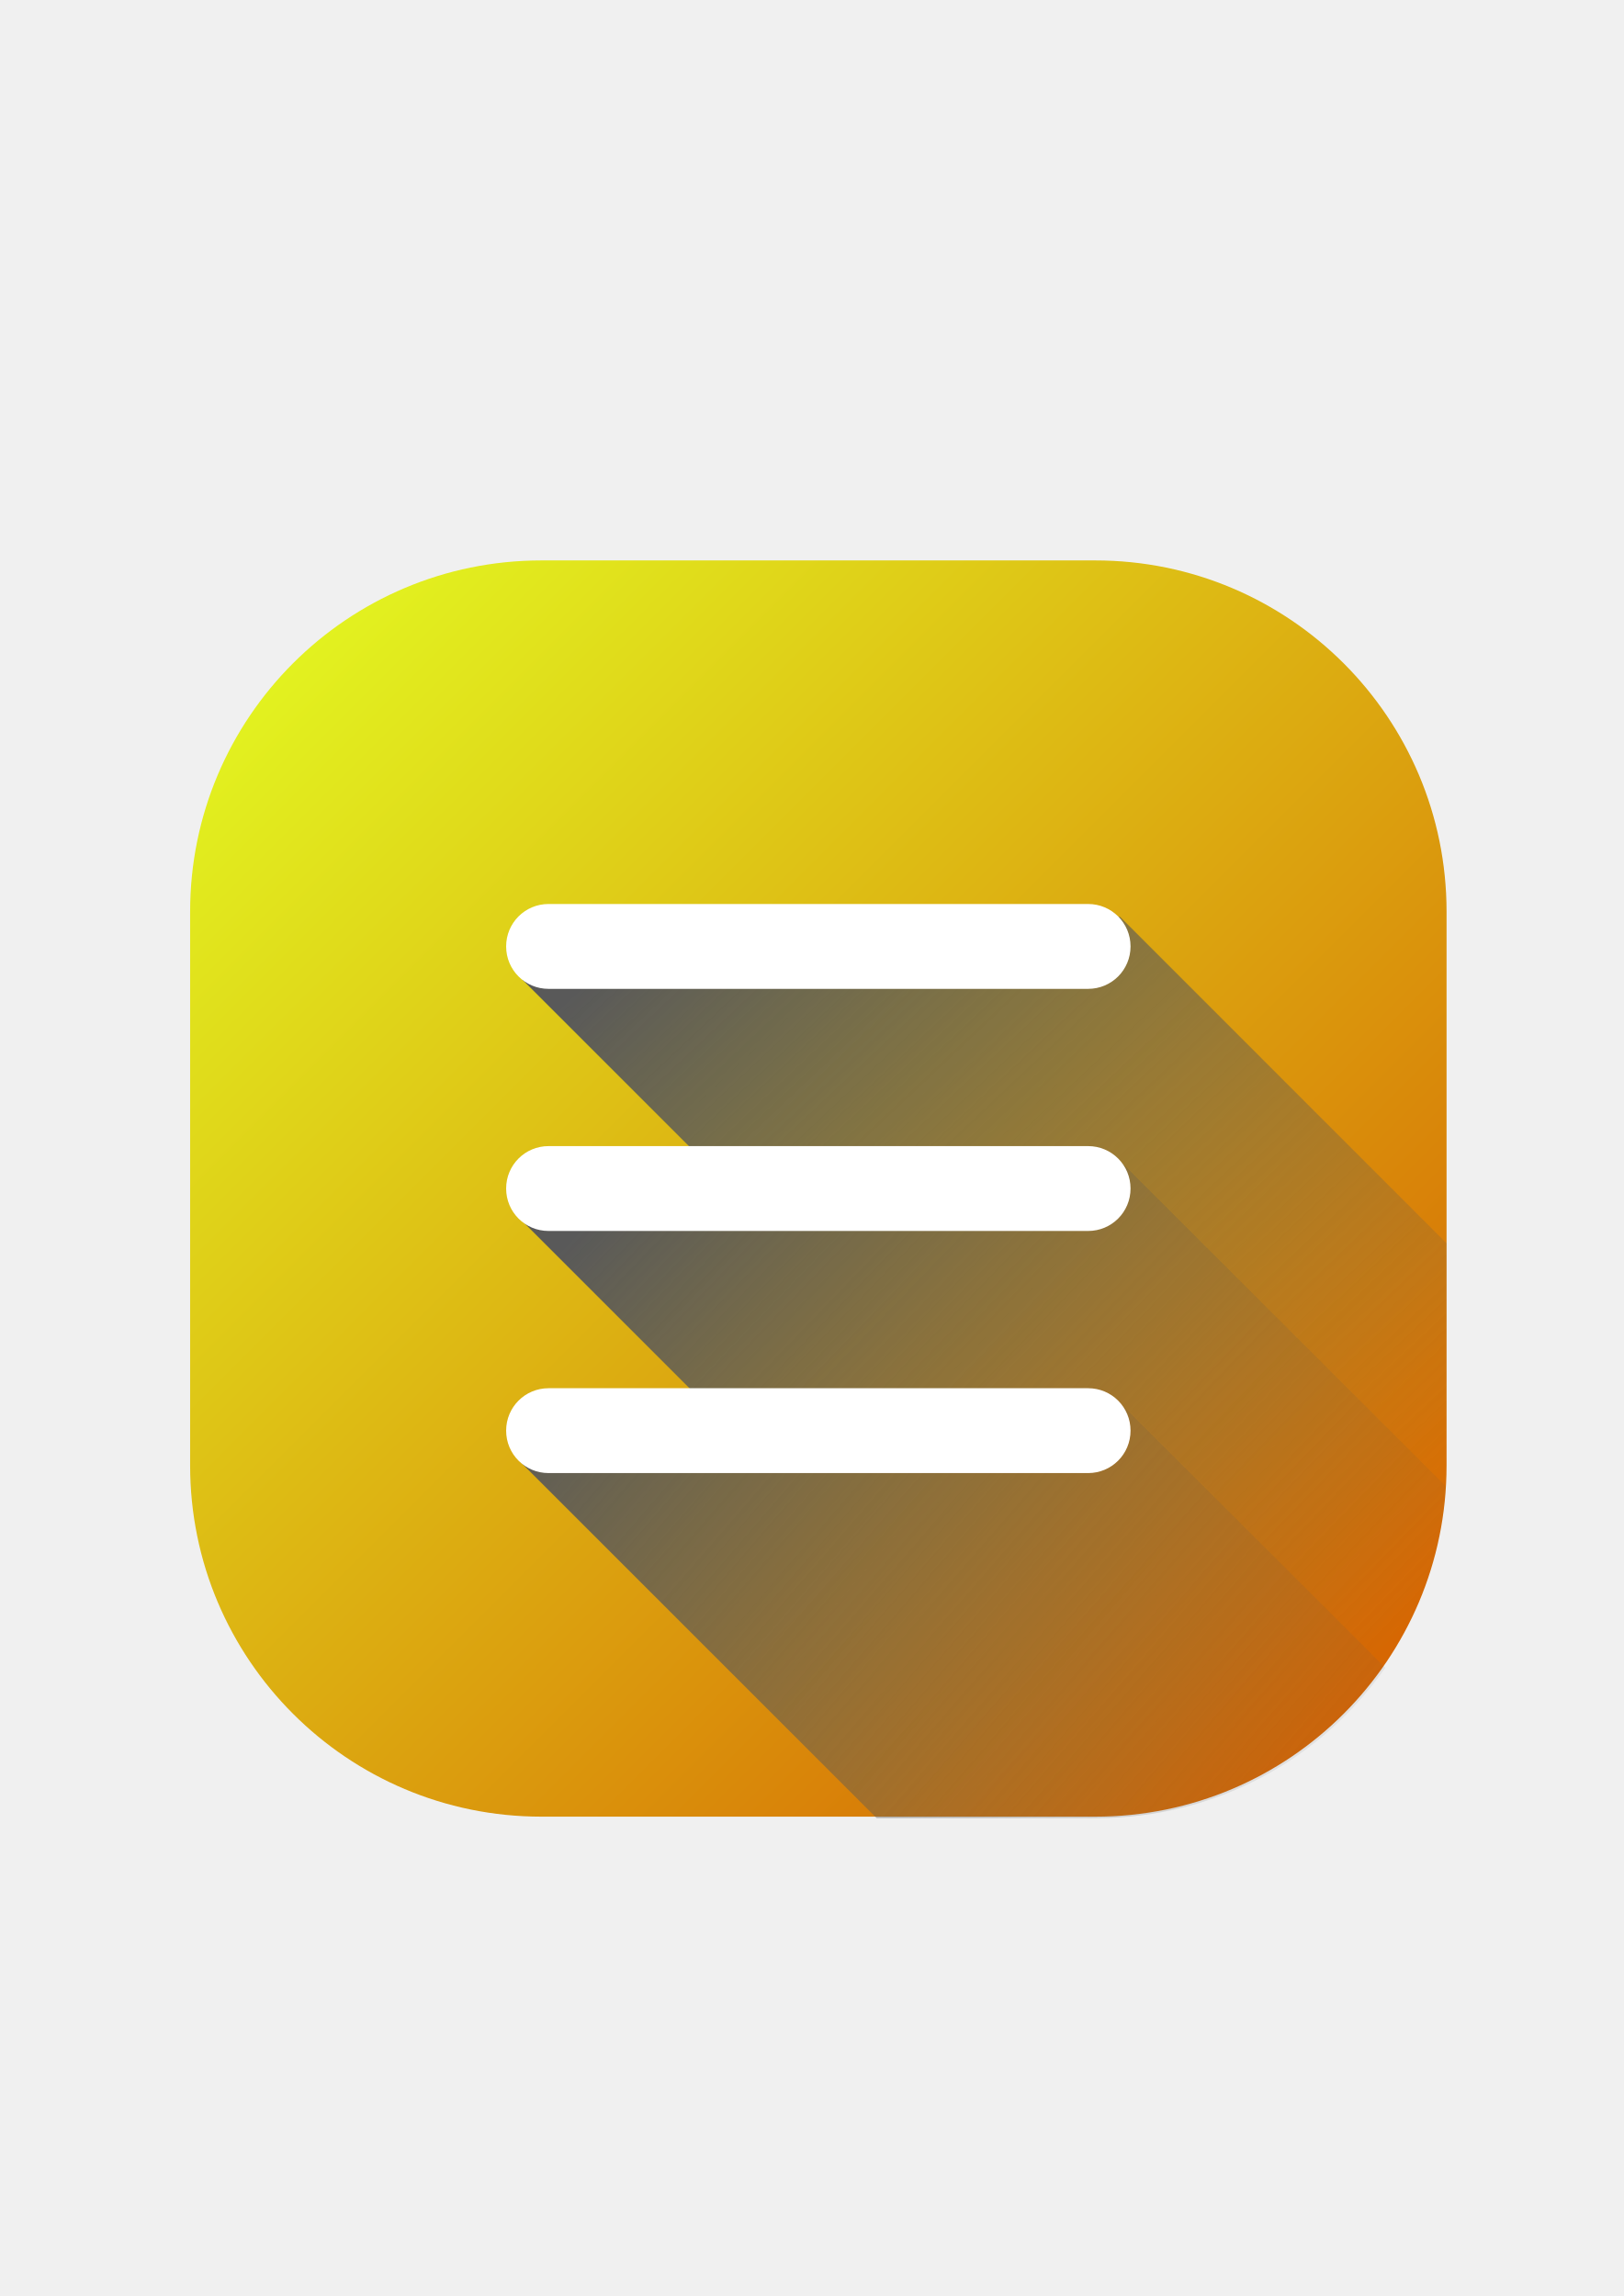
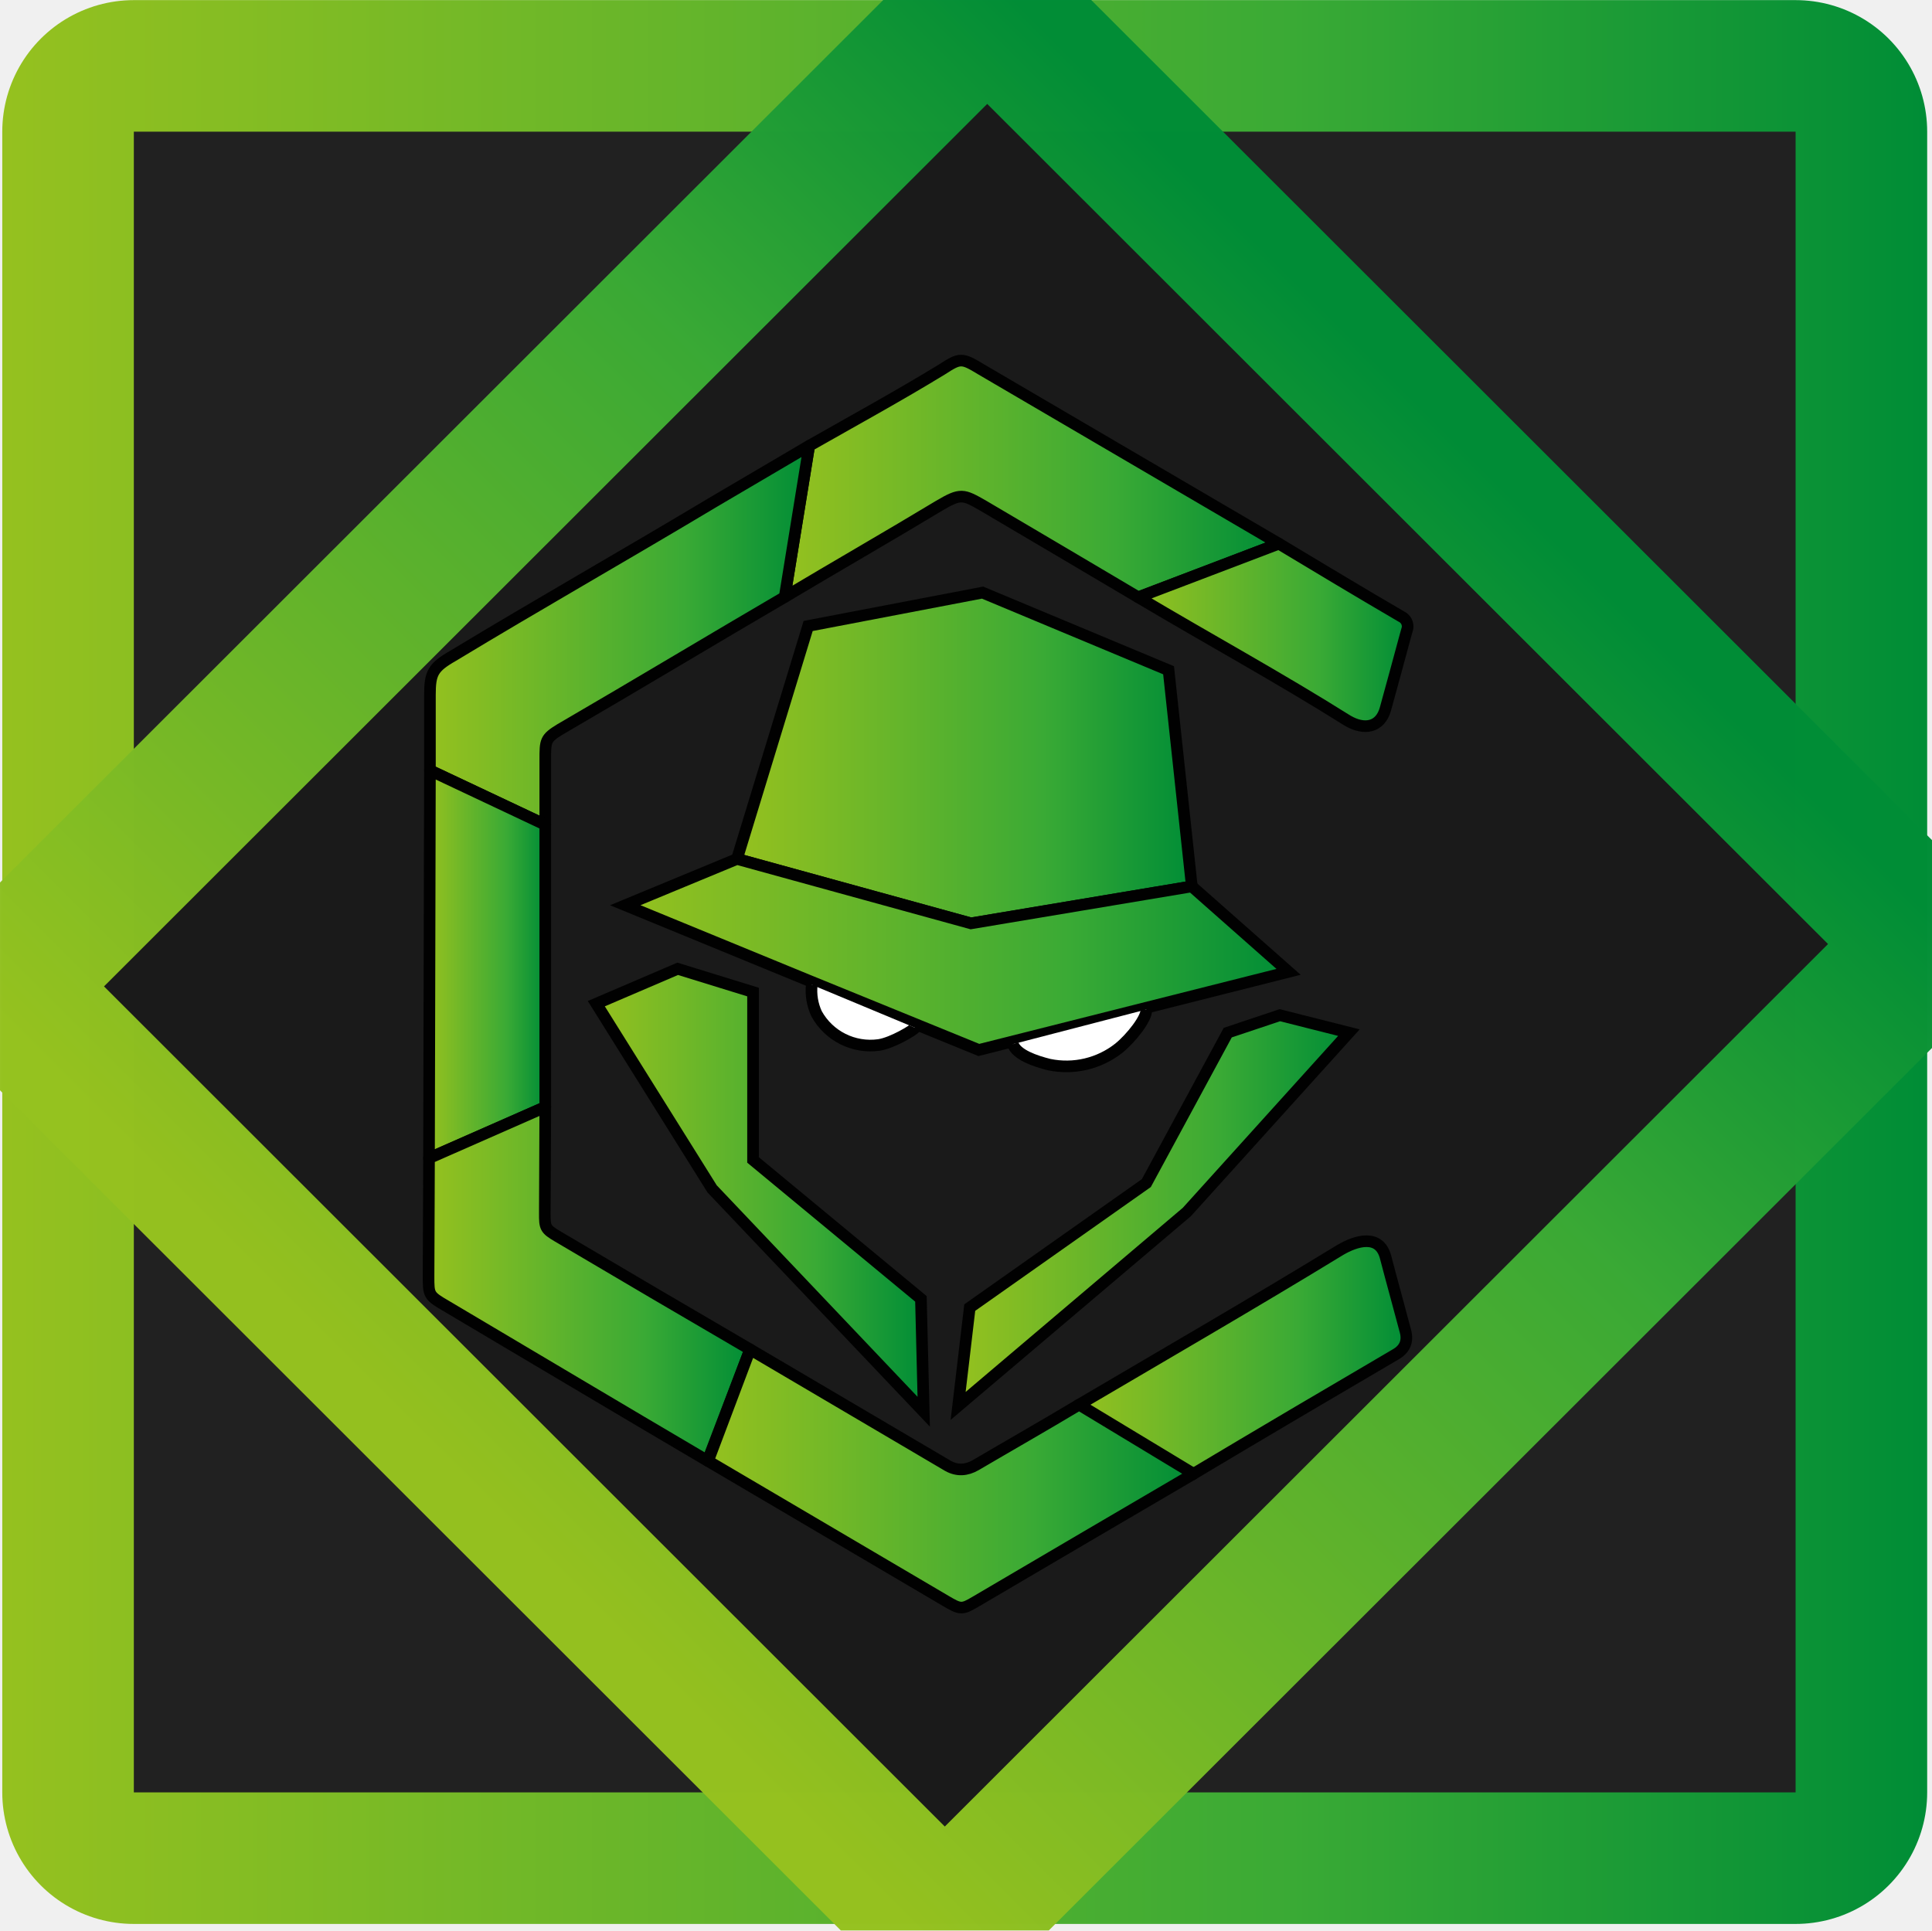
- <svg xmlns="http://www.w3.org/2000/svg" xmlns:xlink="http://www.w3.org/1999/xlink" width="210mm" height="297mm" viewBox="0 0 210 297" version="1.1" id="svg8">
+ <svg xmlns="http://www.w3.org/2000/svg" xmlns:xlink="http://www.w3.org/1999/xlink" width="128.617" height="128.527" viewBox="0 0 34.03 34.006" version="1.1" id="svg8">
  <defs id="defs2">
-     <linearGradient id="linearGradient4438">
-       <stop style="stop-color:#595959;stop-opacity:0" offset="0" id="stop4434" />
-       <stop style="stop-color:#595959;stop-opacity:1" offset="1" id="stop4436" />
+     <style id="style2">.cls-1,.cls-10,.cls-100,.cls-101,.cls-102,.cls-103,.cls-104,.cls-105,.cls-106,.cls-107,.cls-108,.cls-109,.cls-11,.cls-110,.cls-111,.cls-112,.cls-113,.cls-114,.cls-115,.cls-116,.cls-117,.cls-118,.cls-119,.cls-12,.cls-120,.cls-121,.cls-122,.cls-123,.cls-124,.cls-125,.cls-126,.cls-127,.cls-128,.cls-129,.cls-13,.cls-130,.cls-131,.cls-132,.cls-133,.cls-134,.cls-135,.cls-136,.cls-137,.cls-138,.cls-139,.cls-14,.cls-140,.cls-141,.cls-142,.cls-143,.cls-144,.cls-145,.cls-146,.cls-147,.cls-148,.cls-149,.cls-15,.cls-150,.cls-151,.cls-152,.cls-153,.cls-154,.cls-155,.cls-156,.cls-157,.cls-158,.cls-159,.cls-16,.cls-160,.cls-161,.cls-162,.cls-163,.cls-164,.cls-165,.cls-166,.cls-167,.cls-168,.cls-169,.cls-17,.cls-170,.cls-171,.cls-172,.cls-173,.cls-174,.cls-175,.cls-176,.cls-177,.cls-178,.cls-179,.cls-18,.cls-180,.cls-181,.cls-182,.cls-183,.cls-184,.cls-185,.cls-186,.cls-187,.cls-188,.cls-189,.cls-19,.cls-190,.cls-191,.cls-192,.cls-193,.cls-194,.cls-195,.cls-196,.cls-197,.cls-198,.cls-199,.cls-2,.cls-20,.cls-200,.cls-201,.cls-202,.cls-203,.cls-204,.cls-205,.cls-206,.cls-207,.cls-208,.cls-209,.cls-21,.cls-210,.cls-211,.cls-212,.cls-213,.cls-214,.cls-215,.cls-216,.cls-217,.cls-218,.cls-219,.cls-22,.cls-220,.cls-221,.cls-222,.cls-223,.cls-224,.cls-225,.cls-226,.cls-227,.cls-228,.cls-229,.cls-23,.cls-230,.cls-231,.cls-232,.cls-233,.cls-24,.cls-25,.cls-26,.cls-27,.cls-28,.cls-29,.cls-3,.cls-30,.cls-31,.cls-32,.cls-33,.cls-34,.cls-35,.cls-36,.cls-37,.cls-38,.cls-39,.cls-4,.cls-40,.cls-41,.cls-42,.cls-43,.cls-44,.cls-45,.cls-46,.cls-47,.cls-48,.cls-49,.cls-5,.cls-50,.cls-51,.cls-52,.cls-53,.cls-54,.cls-55,.cls-56,.cls-57,.cls-58,.cls-59,.cls-6,.cls-60,.cls-61,.cls-62,.cls-63,.cls-64,.cls-65,.cls-66,.cls-67,.cls-68,.cls-69,.cls-7,.cls-70,.cls-71,.cls-72,.cls-73,.cls-74,.cls-75,.cls-76,.cls-77,.cls-78,.cls-79,.cls-8,.cls-80,.cls-81,.cls-82,.cls-83,.cls-84,.cls-85,.cls-86,.cls-87,.cls-88,.cls-89,.cls-9,.cls-90,.cls-91,.cls-92,.cls-93,.cls-94,.cls-95,.cls-96,.cls-97,.cls-98,.cls-99{stroke:#010101;}.cls-1,.cls-100,.cls-108,.cls-109,.cls-11,.cls-110,.cls-111,.cls-112,.cls-113,.cls-114,.cls-115,.cls-116,.cls-117,.cls-118,.cls-12,.cls-126,.cls-127,.cls-128,.cls-129,.cls-13,.cls-130,.cls-131,.cls-132,.cls-14,.cls-140,.cls-141,.cls-142,.cls-143,.cls-144,.cls-145,.cls-146,.cls-147,.cls-148,.cls-149,.cls-15,.cls-150,.cls-151,.cls-152,.cls-153,.cls-154,.cls-16,.cls-162,.cls-163,.cls-164,.cls-165,.cls-166,.cls-167,.cls-168,.cls-169,.cls-17,.cls-170,.cls-171,.cls-172,.cls-18,.cls-180,.cls-181,.cls-182,.cls-183,.cls-184,.cls-185,.cls-186,.cls-187,.cls-188,.cls-189,.cls-19,.cls-190,.cls-198,.cls-199,.cls-2,.cls-20,.cls-200,.cls-201,.cls-202,.cls-203,.cls-204,.cls-21,.cls-212,.cls-213,.cls-214,.cls-215,.cls-216,.cls-217,.cls-218,.cls-219,.cls-22,.cls-220,.cls-221,.cls-222,.cls-230,.cls-231,.cls-232,.cls-233,.cls-3,.cls-30,.cls-31,.cls-32,.cls-33,.cls-34,.cls-35,.cls-36,.cls-44,.cls-45,.cls-46,.cls-47,.cls-48,.cls-49,.cls-50,.cls-51,.cls-52,.cls-53,.cls-54,.cls-62,.cls-63,.cls-64,.cls-65,.cls-66,.cls-67,.cls-68,.cls-76,.cls-77,.cls-78,.cls-79,.cls-80,.cls-81,.cls-82,.cls-83,.cls-84,.cls-85,.cls-86,.cls-94,.cls-95,.cls-96,.cls-97,.cls-98,.cls-99{stroke-miterlimit:7.95;}.cls-1{fill:url(#linear-gradient);}.cls-2{fill:url(#linear-gradient-2);}.cls-100,.cls-132,.cls-172,.cls-204,.cls-3,.cls-36,.cls-68{stroke-width:0.57px;}.cls-3{fill:url(#linear-gradient-3);}.cls-10,.cls-101,.cls-102,.cls-103,.cls-104,.cls-105,.cls-106,.cls-107,.cls-119,.cls-120,.cls-121,.cls-122,.cls-123,.cls-124,.cls-125,.cls-133,.cls-134,.cls-135,.cls-136,.cls-137,.cls-138,.cls-139,.cls-155,.cls-156,.cls-157,.cls-158,.cls-159,.cls-160,.cls-161,.cls-173,.cls-174,.cls-175,.cls-176,.cls-177,.cls-178,.cls-179,.cls-191,.cls-192,.cls-193,.cls-194,.cls-195,.cls-196,.cls-197,.cls-205,.cls-206,.cls-207,.cls-208,.cls-209,.cls-210,.cls-211,.cls-223,.cls-224,.cls-225,.cls-226,.cls-227,.cls-228,.cls-229,.cls-23,.cls-24,.cls-25,.cls-26,.cls-27,.cls-28,.cls-29,.cls-37,.cls-38,.cls-39,.cls-4,.cls-40,.cls-41,.cls-42,.cls-43,.cls-5,.cls-55,.cls-56,.cls-57,.cls-58,.cls-59,.cls-6,.cls-60,.cls-61,.cls-69,.cls-7,.cls-70,.cls-71,.cls-72,.cls-73,.cls-74,.cls-75,.cls-8,.cls-87,.cls-88,.cls-89,.cls-9,.cls-90,.cls-91,.cls-92,.cls-93{stroke-linecap:round;stroke-linejoin:round;stroke-width:0.9px;}.cls-4{fill:url(#linear-gradient-4);}.cls-5{fill:url(#linear-gradient-5);}.cls-6{fill:url(#linear-gradient-6);}.cls-7{fill:url(#linear-gradient-7);}.cls-8{fill:url(#linear-gradient-8);}.cls-9{fill:url(#linear-gradient-9);}.cls-10{fill:url(#linear-gradient-10);}.cls-108,.cls-109,.cls-11,.cls-110,.cls-111,.cls-12,.cls-126,.cls-127,.cls-128,.cls-129,.cls-13,.cls-14,.cls-140,.cls-141,.cls-142,.cls-143,.cls-144,.cls-145,.cls-146,.cls-147,.cls-15,.cls-162,.cls-163,.cls-164,.cls-165,.cls-166,.cls-167,.cls-168,.cls-169,.cls-180,.cls-181,.cls-182,.cls-183,.cls-198,.cls-199,.cls-200,.cls-201,.cls-212,.cls-213,.cls-214,.cls-215,.cls-230,.cls-231,.cls-232,.cls-233,.cls-30,.cls-31,.cls-32,.cls-33,.cls-44,.cls-45,.cls-46,.cls-47,.cls-62,.cls-63,.cls-64,.cls-65,.cls-76,.cls-77,.cls-78,.cls-79,.cls-94,.cls-95,.cls-96,.cls-97{stroke-width:0.64px;}.cls-11{fill:url(#linear-gradient-11);}.cls-12{fill:url(#linear-gradient-12);}.cls-13{fill:url(#linear-gradient-13);}.cls-14{fill:url(#linear-gradient-14);}.cls-15{fill:#fff;}.cls-16{fill:url(#linear-gradient-15);}.cls-17{fill:url(#linear-gradient-16);}.cls-114,.cls-115,.cls-150,.cls-151,.cls-18,.cls-186,.cls-187,.cls-19,.cls-218,.cls-219,.cls-50,.cls-51,.cls-82,.cls-83{stroke-width:0.69px;}.cls-18{fill:url(#linear-gradient-17);}.cls-19{fill:url(#linear-gradient-18);}.cls-20{fill:url(#linear-gradient-19);}.cls-21{fill:url(#linear-gradient-20);}.cls-22{fill:url(#linear-gradient-21);}.cls-23{fill:url(#linear-gradient-22);}.cls-24{fill:url(#linear-gradient-23);}.cls-25{fill:url(#linear-gradient-24);}.cls-26{fill:url(#linear-gradient-25);}.cls-27{fill:url(#linear-gradient-26);}.cls-28{fill:url(#linear-gradient-27);}.cls-29{fill:url(#linear-gradient-28);}.cls-30{fill:url(#linear-gradient-29);}.cls-31{fill:url(#linear-gradient-30);}.cls-32{fill:url(#linear-gradient-31);}.cls-33{fill:url(#linear-gradient-32);}.cls-34{fill:url(#linear-gradient-33);}.cls-35{fill:url(#linear-gradient-34);}.cls-36{fill:url(#linear-gradient-35);}.cls-37{fill:url(#linear-gradient-36);}.cls-38{fill:url(#linear-gradient-37);}.cls-39{fill:url(#linear-gradient-38);}.cls-40{fill:url(#linear-gradient-39);}.cls-41{fill:url(#linear-gradient-40);}.cls-42{fill:url(#linear-gradient-41);}.cls-43{fill:url(#linear-gradient-42);}.cls-44{fill:url(#linear-gradient-43);}.cls-45{fill:url(#linear-gradient-44);}.cls-46{fill:url(#linear-gradient-45);}.cls-47{fill:url(#linear-gradient-46);}.cls-48{fill:url(#linear-gradient-47);}.cls-49{fill:url(#linear-gradient-48);}.cls-50{fill:url(#linear-gradient-49);}.cls-51{fill:url(#linear-gradient-50);}.cls-52{fill:url(#linear-gradient-51);}.cls-53{fill:url(#linear-gradient-52);}.cls-54{fill:url(#linear-gradient-53);}.cls-55{fill:url(#linear-gradient-54);}.cls-56{fill:url(#linear-gradient-55);}.cls-57{fill:url(#linear-gradient-56);}.cls-58{fill:url(#linear-gradient-57);}.cls-59{fill:url(#linear-gradient-58);}.cls-60{fill:url(#linear-gradient-59);}.cls-61{fill:url(#linear-gradient-60);}.cls-62{fill:url(#linear-gradient-61);}.cls-63{fill:url(#linear-gradient-62);}.cls-64{fill:url(#linear-gradient-63);}.cls-65{fill:url(#linear-gradient-64);}.cls-66{fill:url(#linear-gradient-65);}.cls-67{fill:url(#linear-gradient-66);}.cls-68{fill:url(#linear-gradient-67);}.cls-69{fill:url(#linear-gradient-68);}.cls-70{fill:url(#linear-gradient-69);}.cls-71{fill:url(#linear-gradient-70);}.cls-72{fill:url(#linear-gradient-71);}.cls-73{fill:url(#linear-gradient-72);}.cls-74{fill:url(#linear-gradient-73);}.cls-75{fill:url(#linear-gradient-74);}.cls-76{fill:url(#linear-gradient-75);}.cls-77{fill:url(#linear-gradient-76);}.cls-78{fill:url(#linear-gradient-77);}.cls-79{fill:url(#linear-gradient-78);}.cls-80{fill:url(#linear-gradient-79);}.cls-81{fill:url(#linear-gradient-80);}.cls-82{fill:url(#linear-gradient-81);}.cls-83{fill:url(#linear-gradient-82);}.cls-84{fill:url(#linear-gradient-83);}.cls-85{fill:url(#linear-gradient-84);}.cls-86{fill:url(#linear-gradient-85);}.cls-87{fill:url(#linear-gradient-86);}.cls-88{fill:url(#linear-gradient-87);}.cls-89{fill:url(#linear-gradient-88);}.cls-90{fill:url(#linear-gradient-89);}.cls-91{fill:url(#linear-gradient-90);}.cls-92{fill:url(#linear-gradient-91);}.cls-93{fill:url(#linear-gradient-92);}.cls-94{fill:url(#linear-gradient-93);}.cls-95{fill:url(#linear-gradient-94);}.cls-96{fill:url(#linear-gradient-95);}.cls-97{fill:url(#linear-gradient-96);}.cls-98{fill:url(#linear-gradient-97);}.cls-99{fill:url(#linear-gradient-98);}.cls-100{fill:url(#linear-gradient-99);}.cls-101{fill:url(#linear-gradient-100);}.cls-102{fill:url(#linear-gradient-101);}.cls-103{fill:url(#linear-gradient-102);}.cls-104{fill:url(#linear-gradient-103);}.cls-105{fill:url(#linear-gradient-104);}.cls-106{fill:url(#linear-gradient-105);}.cls-107{fill:url(#linear-gradient-106);}.cls-108{fill:url(#linear-gradient-107);}.cls-109{fill:url(#linear-gradient-108);}.cls-110{fill:url(#linear-gradient-109);}.cls-111{fill:url(#linear-gradient-110);}.cls-112{fill:url(#linear-gradient-111);}.cls-113{fill:url(#linear-gradient-112);}.cls-114{fill:url(#linear-gradient-113);}.cls-115{fill:url(#linear-gradient-114);}.cls-116{fill:url(#linear-gradient-115);}.cls-117{fill:url(#linear-gradient-116);}.cls-118{fill:url(#linear-gradient-117);}.cls-119{fill:url(#linear-gradient-118);}.cls-120{fill:url(#linear-gradient-119);}.cls-121{fill:url(#linear-gradient-120);}.cls-122{fill:url(#linear-gradient-121);}.cls-123{fill:url(#linear-gradient-122);}.cls-124{fill:url(#linear-gradient-123);}.cls-125{fill:url(#linear-gradient-124);}.cls-126{fill:url(#linear-gradient-125);}.cls-127{fill:url(#linear-gradient-126);}.cls-128{fill:url(#linear-gradient-127);}.cls-129{fill:url(#linear-gradient-128);}.cls-130{fill:url(#linear-gradient-129);}.cls-131{fill:url(#linear-gradient-130);}.cls-132{fill:url(#linear-gradient-131);}.cls-133{fill:url(#linear-gradient-132);}.cls-134{fill:url(#linear-gradient-133);}.cls-135{fill:url(#linear-gradient-134);}.cls-136{fill:url(#linear-gradient-135);}.cls-137{fill:url(#linear-gradient-136);}.cls-138{fill:url(#linear-gradient-137);}.cls-139{fill:url(#linear-gradient-138);}.cls-140{fill:url(#linear-gradient-139);}.cls-141{fill:url(#linear-gradient-140);}.cls-142{fill:url(#linear-gradient-141);}.cls-143{fill:url(#linear-gradient-142);}.cls-144{fill:url(#linear-gradient-143);}.cls-145{fill:url(#linear-gradient-144);}.cls-146{fill:url(#linear-gradient-145);}.cls-147{fill:url(#linear-gradient-146);}.cls-148{fill:url(#linear-gradient-147);}.cls-149{fill:url(#linear-gradient-148);}.cls-150{fill:url(#linear-gradient-149);}.cls-151{fill:url(#linear-gradient-150);}.cls-152{fill:url(#linear-gradient-151);}.cls-153{fill:url(#linear-gradient-152);}.cls-154{fill:url(#linear-gradient-153);}.cls-155{fill:url(#linear-gradient-154);}.cls-156{fill:url(#linear-gradient-155);}.cls-157{fill:url(#linear-gradient-156);}.cls-158{fill:url(#linear-gradient-157);}.cls-159{fill:url(#linear-gradient-158);}.cls-160{fill:url(#linear-gradient-159);}.cls-161{fill:url(#linear-gradient-160);}.cls-162{fill:url(#linear-gradient-161);}.cls-163{fill:url(#linear-gradient-162);}.cls-164{fill:url(#linear-gradient-163);}.cls-165{fill:url(#linear-gradient-164);}.cls-166{fill:url(#linear-gradient-165);}.cls-167{fill:url(#linear-gradient-166);}.cls-168{fill:url(#linear-gradient-167);}.cls-169{fill:url(#linear-gradient-168);}.cls-170{fill:url(#linear-gradient-169);}.cls-171{fill:url(#linear-gradient-170);}.cls-172{fill:url(#linear-gradient-171);}.cls-173{fill:url(#linear-gradient-172);}.cls-174{fill:url(#linear-gradient-173);}.cls-175{fill:url(#linear-gradient-174);}.cls-176{fill:url(#linear-gradient-175);}.cls-177{fill:url(#linear-gradient-176);}.cls-178{fill:url(#linear-gradient-177);}.cls-179{fill:url(#linear-gradient-178);}.cls-180{fill:url(#linear-gradient-179);}.cls-181{fill:url(#linear-gradient-180);}.cls-182{fill:url(#linear-gradient-181);}.cls-183{fill:url(#linear-gradient-182);}.cls-184{fill:url(#linear-gradient-183);}.cls-185{fill:url(#linear-gradient-184);}.cls-186{fill:url(#linear-gradient-185);}.cls-187{fill:url(#linear-gradient-186);}.cls-188{fill:url(#linear-gradient-187);}.cls-189{fill:url(#linear-gradient-188);}.cls-190{fill:url(#linear-gradient-189);}.cls-191{fill:url(#linear-gradient-190);}.cls-192{fill:url(#linear-gradient-191);}.cls-193{fill:url(#linear-gradient-192);}.cls-194{fill:url(#linear-gradient-193);}.cls-195{fill:url(#linear-gradient-194);}.cls-196{fill:url(#linear-gradient-195);}.cls-197{fill:url(#linear-gradient-196);}.cls-198{fill:url(#linear-gradient-197);}.cls-199{fill:url(#linear-gradient-198);}.cls-200{fill:url(#linear-gradient-199);}.cls-201{fill:url(#linear-gradient-200);}.cls-202{fill:url(#linear-gradient-201);}.cls-203{fill:url(#linear-gradient-202);}.cls-204{fill:url(#linear-gradient-203);}.cls-205{fill:url(#linear-gradient-204);}.cls-206{fill:url(#linear-gradient-205);}.cls-207{fill:url(#linear-gradient-206);}.cls-208{fill:url(#linear-gradient-207);}.cls-209{fill:url(#linear-gradient-208);}.cls-210{fill:url(#linear-gradient-209);}.cls-211{fill:url(#linear-gradient-210);}.cls-212{fill:url(#linear-gradient-211);}.cls-213{fill:url(#linear-gradient-212);}.cls-214{fill:url(#linear-gradient-213);}.cls-215{fill:url(#linear-gradient-214);}.cls-216{fill:url(#linear-gradient-215);}.cls-217{fill:url(#linear-gradient-216);}.cls-218{fill:url(#linear-gradient-217);}.cls-219{fill:url(#linear-gradient-218);}.cls-220{fill:url(#linear-gradient-219);}.cls-221{fill:url(#linear-gradient-220);}.cls-222{fill:url(#linear-gradient-221);}.cls-223{fill:url(#linear-gradient-222);}.cls-224{fill:url(#linear-gradient-223);}.cls-225{fill:url(#linear-gradient-224);}.cls-226{fill:url(#linear-gradient-225);}.cls-227{fill:url(#linear-gradient-226);}.cls-228{fill:url(#linear-gradient-227);}.cls-229{fill:url(#linear-gradient-228);}.cls-230{fill:url(#linear-gradient-229);}.cls-231{fill:url(#linear-gradient-230);}.cls-232{fill:url(#linear-gradient-231);}.cls-233{fill:url(#linear-gradient-232);}</style>
+     <linearGradient gradientUnits="userSpaceOnUse" y2="157.16" x2="328.14" y1="157.16" x1="304.88" id="linear-gradient-33">
+       <stop id="stop40" stop-color="#95c11f" offset="0" />
+       <stop id="stop42" stop-color="#3aaa35" offset="0.67" />
+       <stop id="stop44" stop-color="#008d36" offset="1" />
    </linearGradient>
-     <linearGradient id="linearGradient4425">
-       <stop style="stop-color:#595959;stop-opacity:0" offset="0" id="stop4421" />
-       <stop style="stop-color:#595959;stop-opacity:1" offset="1" id="stop4423" />
-     </linearGradient>
-     <linearGradient id="linearGradient4412">
-       <stop style="stop-color:#595959;stop-opacity:0" offset="0" id="stop4408" />
-       <stop style="stop-color:#595959;stop-opacity:1" offset="1" id="stop4410" />
-     </linearGradient>
-     <linearGradient id="linearGradient4399">
-       <stop style="stop-color:#d55800;stop-opacity:1" offset="0" id="stop4395" />
-       <stop style="stop-color:#e3ff22;stop-opacity:1" offset="1" id="stop4397" />
-     </linearGradient>
-     <linearGradient xlink:href="#linearGradient4399" id="linearGradient4401" x1="187.089" y1="234.993" x2="24.589" y2="72.494" gradientUnits="userSpaceOnUse" />
-     <linearGradient xlink:href="#linearGradient4412" id="linearGradient4414" x1="169.705" y1="243.035" x2="80.129" y2="165.738" gradientUnits="userSpaceOnUse" />
-     <linearGradient xlink:href="#linearGradient4425" id="linearGradient4427" x1="654.964" y1="828.164" x2="348.938" y2="533.526" gradientUnits="userSpaceOnUse" />
-     <linearGradient xlink:href="#linearGradient4438" id="linearGradient4440" x1="671.54" y1="750.123" x2="355.574" y2="415.257" gradientUnits="userSpaceOnUse" />
+     <linearGradient gradientTransform="matrix(2.423722,0,0,2.423722,4.909176,-140.3805)" xlink:href="#linear-gradient-33" y2="195.99" x2="328.14" y1="195.99" x1="304.88" id="linear-gradient-34" />
+     <linearGradient xlink:href="#linear-gradient-33" y2="171.38" x2="305.8" y1="171.38" x1="293.14" id="linear-gradient-35" />
+     <linearGradient xlink:href="#linear-gradient-33" y2="131.66" x2="73.1" y1="131.66" x1="30.59" id="linear-gradient-36" />
+     <linearGradient xlink:href="#linear-gradient-33" y2="145.15" x2="32.71" y1="145.15" x1="0" id="linear-gradient-37" />
+     <linearGradient xlink:href="#linear-gradient-33" y2="173.45" x2="9.97" y1="173.45" x1="0" id="linear-gradient-38" />
+     <linearGradient xlink:href="#linear-gradient-33" y2="200.94" x2="27.62" y1="200.94" x1="0.009" id="linear-gradient-39" />
+     <linearGradient xlink:href="#linear-gradient-33" y2="207.29" x2="84.07" y1="207.29" x1="55.83" id="linear-gradient-40" />
+     <linearGradient xlink:href="#linear-gradient-33" y2="217.67" x2="65.67" y1="217.67" x1="23.99" id="linear-gradient-41" />
+     <linearGradient xlink:href="#linear-gradient-33" y2="145.11" x2="84.19" y1="145.11" x1="61" id="linear-gradient-42" />
+     <linearGradient xlink:href="#linear-gradient-33" y2="155.7" x2="65.68" y1="155.7" x1="26.59" id="linear-gradient-43" />
+     <linearGradient xlink:href="#linear-gradient-33" y2="172.97" x2="73.9" y1="172.97" x1="16.88" id="linear-gradient-44" />
+     <linearGradient xlink:href="#linear-gradient-33" y2="192.89" x2="42.52" y1="192.89" x1="14.39" id="linear-gradient-45" />
+     <linearGradient xlink:href="#linear-gradient-33" y2="194.63" x2="79.12" y1="194.63" x1="45.51" id="linear-gradient-46" />
+     <linearGradient gradientTransform="matrix(2.423722,0,0,2.423722,4.909176,-140.3805)" xlink:href="#linear-gradient-33" y2="167.96" x2="118.38" y1="167.96" x1="99.77" id="linear-gradient-47" />
+     <linearGradient gradientTransform="matrix(2.423722,0,0,2.423722,4.909176,-140.3805)" xlink:href="#linear-gradient-33" y2="176.59" x2="102.06" y1="176.59" x1="88.32" id="linear-gradient-48" />
+     <linearGradient xlink:href="#linear-gradient-33" y2="185.76" x2="288.01" y1="185.76" x1="274.53" id="linear-gradient-49" />
+     <linearGradient xlink:href="#linear-gradient-33" y2="158.58" x2="288.41" y1="158.58" x1="274.12" id="linear-gradient-50" />
+     <linearGradient gradientTransform="matrix(2.423722,0,0,2.423722,4.909176,-140.3805)" xlink:href="#linear-gradient-33" y2="166.74" x2="269.94" y1="166.74" x1="226.52" id="linear-gradient-51" />
+     <linearGradient gradientTransform="matrix(2.423722,0,0,2.423722,4.909176,-140.3805)" xlink:href="#linear-gradient-33" y2="196.17" x2="222.37" y1="196.17" x1="174.83" id="linear-gradient-52" />
+     <linearGradient gradientTransform="matrix(2.423722,0,0,2.423722,4.909176,-140.3805)" xlink:href="#linear-gradient-33" y2="196.26" x2="171.21" y1="196.26" x1="122.56" id="linear-gradient-53" />
+     <linearGradient gradientTransform="matrix(2.423722,0,0,2.423722,4.909176,-140.3805)" y2="157.16" x2="328.14" y1="157.16" x1="304.88" gradientUnits="userSpaceOnUse" id="linearGradient4994" xlink:href="#linear-gradient-33" />
+     <linearGradient gradientTransform="matrix(0.9174279,0,0,0.9174279,24.90358,19.43541)" xlink:href="#linear-gradient-33" y2="173.45" x2="9.97" y1="173.45" x1="0" id="linear-gradient-38-7" />
+     <linearGradient gradientTransform="matrix(0.9174279,0,0,0.9174279,24.90358,19.43541)" xlink:href="#linear-gradient-33" y2="200.94" x2="27.62" y1="200.94" x1="0.009" id="linear-gradient-39-7" />
+     <linearGradient gradientTransform="matrix(0.9174279,0,0,0.9174279,24.90358,19.43541)" xlink:href="#linear-gradient-33" y2="207.29" x2="84.07" y1="207.29" x1="55.83" id="linear-gradient-40-9" />
+     <linearGradient gradientTransform="matrix(0.9174279,0,0,0.9174279,24.90358,19.43541)" xlink:href="#linear-gradient-33" y2="217.67" x2="65.67" y1="217.67" x1="23.99" id="linear-gradient-41-7" />
+     <linearGradient gradientTransform="matrix(0.9174279,0,0,0.9174279,24.90358,19.43541)" xlink:href="#linear-gradient-33" y2="194.63" x2="79.12" y1="194.63" x1="45.51" id="linear-gradient-46-3" />
+     <linearGradient gradientTransform="matrix(0.9174279,0,0,0.9174279,24.90358,19.43541)" xlink:href="#linear-gradient-33" y2="192.89" x2="42.52" y1="192.89" x1="14.39" id="linear-gradient-45-9" />
+     <linearGradient gradientTransform="matrix(0.9174279,0,0,0.9174279,24.90358,19.43541)" xlink:href="#linear-gradient-33" y2="172.97" x2="73.9" y1="172.97" x1="16.88" id="linear-gradient-44-6" />
+     <linearGradient gradientTransform="matrix(0.9174279,0,0,0.9174279,24.90358,19.43541)" xlink:href="#linear-gradient-33" y2="155.7" x2="65.68" y1="155.7" x1="26.59" id="linear-gradient-43-5" />
+     <linearGradient gradientTransform="matrix(0.9174279,0,0,0.9174279,24.90358,19.43541)" xlink:href="#linear-gradient-33" y2="145.11" x2="84.19" y1="145.11" x1="61" id="linear-gradient-42-4" />
+     <linearGradient gradientTransform="matrix(0.9174279,0,0,0.9174279,24.90358,19.43541)" xlink:href="#linear-gradient-33" y2="131.66" x2="73.1" y1="131.66" x1="30.59" id="linear-gradient-36-0" />
+     <linearGradient gradientTransform="matrix(0.9174279,0,0,0.9174279,24.90358,19.43541)" xlink:href="#linear-gradient-33" y2="145.15" x2="32.71" y1="145.15" x1="0" id="linear-gradient-37-7" />
+     <linearGradient gradientTransform="matrix(0.6412765,0,0,0.6412765,449.8035,294.7513)" xlink:href="#linear-gradient-33" y2="173.45" x2="9.97" y1="173.45" x1="0" id="linear-gradient-38-6" />
+     <linearGradient gradientTransform="matrix(0.6412765,0,0,0.6412765,449.8035,294.7513)" xlink:href="#linear-gradient-33" y2="200.94" x2="27.62" y1="200.94" x1="0.009" id="linear-gradient-39-0" />
+     <linearGradient gradientTransform="matrix(0.6412765,0,0,0.6412765,449.8035,294.7513)" xlink:href="#linear-gradient-33" y2="207.29" x2="84.07" y1="207.29" x1="55.83" id="linear-gradient-40-1" />
+     <linearGradient gradientTransform="matrix(0.6412765,0,0,0.6412765,449.8035,294.7513)" xlink:href="#linear-gradient-33" y2="217.67" x2="65.67" y1="217.67" x1="23.99" id="linear-gradient-41-1" />
+     <linearGradient gradientTransform="matrix(0.6412765,0,0,0.6412765,449.8035,294.7513)" xlink:href="#linear-gradient-33" y2="194.63" x2="79.12" y1="194.63" x1="45.51" id="linear-gradient-46-9" />
+     <linearGradient gradientTransform="matrix(0.6412765,0,0,0.6412765,449.8035,294.7513)" xlink:href="#linear-gradient-33" y2="192.89" x2="42.52" y1="192.89" x1="14.39" id="linear-gradient-45-4" />
+     <linearGradient gradientTransform="matrix(0.6412765,0,0,0.6412765,449.8035,294.7513)" xlink:href="#linear-gradient-33" y2="172.97" x2="73.9" y1="172.97" x1="16.88" id="linear-gradient-44-1" />
+     <linearGradient gradientTransform="matrix(0.6412765,0,0,0.6412765,449.8035,294.7513)" xlink:href="#linear-gradient-33" y2="155.7" x2="65.68" y1="155.7" x1="26.59" id="linear-gradient-43-3" />
+     <linearGradient gradientTransform="matrix(0.6412765,0,0,0.6412765,449.8035,294.7513)" xlink:href="#linear-gradient-33" y2="145.11" x2="84.19" y1="145.11" x1="61" id="linear-gradient-42-8" />
+     <linearGradient gradientTransform="matrix(0.6412765,0,0,0.6412765,449.8035,294.7513)" xlink:href="#linear-gradient-33" y2="131.66" x2="73.1" y1="131.66" x1="30.59" id="linear-gradient-36-8" />
+     <linearGradient gradientTransform="matrix(0.6412765,0,0,0.6412765,449.8035,294.7513)" xlink:href="#linear-gradient-33" y2="145.15" x2="32.71" y1="145.15" x1="0" id="linear-gradient-37-4" />
+     <linearGradient xlink:href="#linear-gradient-33" id="linearGradient6162" x1="23.575" y1="140.187" x2="61.648" y2="140.187" gradientUnits="userSpaceOnUse" gradientTransform="matrix(0.6649711,0,0,0.6649711,-96.67004,36.38698)" />
+     <linearGradient xlink:href="#linear-gradient-33" id="linearGradient6546" x1="26.359" y1="139.861" x2="60.267" y2="139.861" gradientUnits="userSpaceOnUse" gradientTransform="matrix(0.9969715,0,0,0.9965727,0.1370215,0.4793304)" />
  </defs>
-   <g id="layer1">
-     <rect style="opacity:1;fill:url(#linearGradient4401);fill-opacity:1;stroke:none;stroke-width:7.937;stroke-linecap:round;stroke-linejoin:round;stroke-miterlimit:4;stroke-dasharray:none;stroke-opacity:1;paint-order:stroke fill markers" id="rect4379" width="162.5" height="162.5" x="24.589" y="72.494" ry="45.436" />
-     <path style="fill:url(#linearGradient4427);stroke:none;stroke-width:1px;stroke-linecap:butt;stroke-linejoin:miter;stroke-opacity:1;fill-opacity:1" d="M 546.744 566.684 L 252.539 594.209 L 352.291 693.963 L 547.143 685.377 L 676.42 814.654 C 693.941 789.484 704.883 759.362 706.795 726.732 L 546.744 566.684 z " transform="scale(0.2645833)" id="path4416" />
-     <path style="fill:url(#linearGradient4414);stroke:none;stroke-width:0.265px;stroke-linecap:butt;stroke-linejoin:miter;stroke-opacity:1;fill-opacity:1" d="m 144.765,181.339 -77.491,7.739 46.104,46.104 h 28.464 c 15.492,0 29.123,-7.678 37.317,-19.449 z" id="path4403" />
-     <path style="fill:url(#linearGradient4440);stroke:none;stroke-width:1px;stroke-linecap:butt;stroke-linejoin:miter;stroke-opacity:1;fill-opacity:1" d="M 547.502 448.242 L 255.357 478.949 L 349.465 573.055 L 546.744 566.684 L 706.795 726.734 C 706.995 723.328 707.107 719.896 707.107 716.438 L 707.107 607.848 L 547.502 448.242 z " transform="scale(0.2645833)" id="path4429" />
-     <g id="g4393" transform="matrix(0.64727,0,0,0.64727,39.06245,51.46205)" style="stroke-width:4.088;stroke:none;stroke-opacity:1;stroke-miterlimit:4;stroke-dasharray:none">
-       <path id="rect4381" d="m 49.264,101.155 h 107.804 c 4.698,0 8.48,3.782 8.48,8.48 0,4.698 -3.782,8.48 -8.48,8.48 H 49.264 c -4.698,0 -8.48,-3.782 -8.48,-8.48 0,-4.698 3.782,-8.48 8.48,-8.48 z" style="opacity:1;fill:#ffffff;fill-opacity:1;stroke:none;stroke-width:4.088;stroke-linecap:round;stroke-linejoin:round;stroke-miterlimit:4;stroke-dasharray:none;stroke-opacity:1;paint-order:stroke fill markers" />
-       <path id="rect4383" d="m 49.264,149.54 h 107.804 c 4.698,0 8.48,3.782 8.48,8.48 0,4.698 -3.782,8.48 -8.48,8.48 H 49.264 c -4.698,0 -8.48,-3.782 -8.48,-8.48 0,-4.698 3.782,-8.48 8.48,-8.48 z" style="opacity:1;fill:#ffffff;fill-opacity:1;stroke:none;stroke-width:4.088;stroke-linecap:round;stroke-linejoin:round;stroke-miterlimit:4;stroke-dasharray:none;stroke-opacity:1;paint-order:stroke fill markers" />
-       <path id="rect4385" d="m 49.264,197.925 h 107.804 c 4.698,0 8.48,3.782 8.48,8.48 0,4.698 -3.782,8.48 -8.48,8.48 H 49.264 c -4.698,0 -8.48,-3.782 -8.48,-8.48 0,-4.698 3.782,-8.48 8.48,-8.48 z" style="opacity:1;fill:#ffffff;fill-opacity:1;stroke:none;stroke-width:4.088;stroke-linecap:round;stroke-linejoin:round;stroke-miterlimit:4;stroke-dasharray:none;stroke-opacity:1;paint-order:stroke fill markers" />
+   <g id="layer1" transform="translate(-26.32657,-122.9136)">
+     <rect style="opacity:1;fill:#212121;fill-opacity:1;stroke:url(#linearGradient6546);stroke-width:4.635;stroke-linecap:butt;stroke-linejoin:round;stroke-miterlimit:4;stroke-dasharray:none;stroke-opacity:1;paint-order:markers stroke fill" id="rect4688-8" width="29.27" height="29.255" x="28.684" y="125.233" ry="1.7286537e-007" />
+     <rect style="opacity:1;fill:#1a1a1a;fill-opacity:1;stroke:url(#linearGradient6162);stroke-width:5.179;stroke-linecap:butt;stroke-linejoin:bevel;stroke-miterlimit:4;stroke-dasharray:none;stroke-opacity:0.993;paint-order:markers stroke fill" id="rect4688" width="21.993" height="20.937" x="-79.331" y="119.139" ry="1.23715e-007" transform="matrix(0.7073562,-0.7068573,0.7073562,0.7068573,0,0)" />
+     <g transform="matrix(0.2232235,0,0,0.2232235,28.32392,100.0426)" id="layer1-1">
+       <path id="path970-5-5-2-2" class="cls-37" d="m 52.968,149.573 c 4.05,-2.419 8.144,-4.765 12.183,-7.202 1.716,-1.009 1.89,-0.917 3.495,0 4.126,2.433 7.96,4.693 12.22,7.22 l 11.101,-4.229 c -7.795,-4.563 -16.002,-9.374 -23.504,-13.761 -1.514,-0.917 -1.651,-0.917 -3.064,0 -3.444,2.104 -6.988,4.041 -10.495,6.037 z" style="fill:url(#linear-gradient-36-0);stroke:#010101;stroke-width:0.917;stroke-linecap:round;stroke-linejoin:round;stroke-miterlimit:7.95;stroke-dasharray:none" />
+       <path id="path972-8-25-2-3" class="cls-38" d="m 34.078,167.545 v -5.128 c 0,-1.505 0,-1.688 1.174,-2.404 6.134,-3.567 12.446,-7.364 17.716,-10.44 l 1.936,-11.936 -7.505,4.413 c -7.452,4.458 -13.941,8.135 -20.587,12.156 -1.606,0.917 -1.835,1.376 -1.835,3.092 v 5.954 z" style="fill:url(#linear-gradient-37-7);stroke:#010101;stroke-width:0.917;stroke-linecap:round;stroke-linejoin:round;stroke-miterlimit:7.95;stroke-dasharray:none" />
+       <path id="path974-2-1-2-7" class="cls-39" d="m 34.078,189.82 v -22.275 l -9.101,-4.294 -0.073,30.605 z" style="fill:url(#linear-gradient-38-7);stroke:#010101;stroke-width:0.917;stroke-linecap:round;stroke-linejoin:round;stroke-miterlimit:7.95;stroke-dasharray:none" />
+       <path id="path976-7-6-2-4" class="cls-40" d="m 50.243,208.948 c -5.072,-2.954 -10.13,-5.931 -15.183,-8.917 -1,-0.587 -1.018,-0.716 -1.018,-1.835 l 0.037,-8.376 -9.174,4.037 -0.037,9.321 c 0,1.469 -0.003,1.537 1.447,2.374 7.895,4.676 13.085,7.781 20.571,12.186 z" style="fill:url(#linear-gradient-39-7);stroke:#010101;stroke-width:0.917;stroke-linecap:round;stroke-linejoin:round;stroke-miterlimit:7.95;stroke-dasharray:none" />
+       <path id="path978-9-7-2-7" class="cls-41" d="m 85.128,218.824 c 5.337,-3.19 10.695,-6.345 16.06,-9.49 0.723,-0.418 0.977,-1.031 0.761,-1.835 -0.511,-1.942 -1.059,-3.889 -1.56,-5.816 -0.486,-1.881 -2.33,-1.321 -3.578,-0.587 -6.862,4.191 -14.472,8.599 -20.688,12.257 z" style="fill:url(#linear-gradient-40-9);stroke:#010101;stroke-width:0.917;stroke-linecap:round;stroke-linejoin:round;stroke-miterlimit:7.95;stroke-dasharray:none" />
+       <path id="path980-7-5-2-2" class="cls-42" d="m 46.922,217.756 c 6.897,4.056 12.829,7.554 18.734,11.027 1.183,0.697 1.294,0.716 2.394,0.064 6.518,-3.837 10.985,-6.45 17.183,-10.083 l -9.033,-5.458 c -2.985,1.786 -5.402,3.156 -8.15,4.77 -0.721,0.416 -1.457,0.474 -2.193,0.064 -5.202,-3.069 -10.408,-6.131 -15.615,-9.193 z" style="fill:url(#linear-gradient-41-7);stroke:#010101;stroke-width:0.917;stroke-linecap:round;stroke-linejoin:round;stroke-miterlimit:7.95;stroke-dasharray:none" />
+       <path id="path982-3-2-2-4" class="cls-43" d="m 80.867,149.591 c 5.489,3.269 11.105,6.332 16.514,9.734 1.349,0.789 2.587,0.532 2.991,-0.917 0.532,-1.928 1.057,-3.858 1.578,-5.789 l 0.165,-0.587 c 0.061,-0.38 -0.138,-0.754 -0.486,-0.917 -3.237,-1.889 -6.448,-3.822 -9.661,-5.752 z" style="fill:url(#linear-gradient-42-4);stroke:#010101;stroke-width:0.917;stroke-linecap:round;stroke-linejoin:round;stroke-miterlimit:7.95;stroke-dasharray:none" />
+       <path id="path986-5-0-2-2" class="cls-44" d="m 54.821,151.857 13.761,-2.633 14.679,6.128 1.835,17.055 -17.431,2.917 -18.459,-5.083 z" style="fill:url(#linear-gradient-43-5);stroke:#010101;stroke-width:0.917;stroke-miterlimit:7.95;stroke-dasharray:none" />
+       <path id="path988-0-7-2-0" class="cls-45" d="m 40.39,173.894 8.816,-3.651 18.459,5.083 17.431,-2.917 7.633,6.743 -24.44,6.165 -13.385,-5.459 z" style="fill:url(#linear-gradient-44-6);stroke:#010101;stroke-width:0.917;stroke-miterlimit:7.95;stroke-dasharray:none" />
+       <path id="path990-2-6-2-7" class="cls-46" d="m 38.105,181.664 6.422,-2.752 5.945,1.835 v 13.248 l 13.248,10.963 0.22,8.908 -16.697,-17.587 z" style="fill:url(#linear-gradient-45-9);stroke:#010101;stroke-width:0.917;stroke-miterlimit:7.95;stroke-dasharray:none" />
+       <path id="path992-3-6-2-2" class="cls-47" d="m 97.49,183.949 -12.789,14.156 -18.046,15.303 0.917,-7.761 13.936,-9.826 6.422,-11.872 4.11,-1.376 z" style="fill:url(#linear-gradient-46-3);stroke:#010101;stroke-width:0.917;stroke-miterlimit:7.95;stroke-dasharray:none" />
+       <path id="path996-9-8-2-9" class="cls-15" d="m 63.257,183.565 c -0.068,0.156 -1.777,1.196 -2.848,1.357 -1.995,0.28 -3.956,-0.702 -4.927,-2.468 -0.329,-0.714 -0.459,-1.503 -0.376,-2.284" style="fill:#ffffff;stroke:#010101;stroke-width:0.917;stroke-miterlimit:7.95;stroke-dasharray:none" />
+       <path id="path1004-8-7-2-8" class="cls-15" d="m 81.509,182.123 c 0.044,0.683 -1.181,2.246 -2.165,3.046 -1.551,1.229 -3.567,1.707 -5.505,1.303 -1.084,-0.267 -2.582,-0.775 -2.862,-1.615" style="fill:#ffffff;stroke:#010101;stroke-width:0.917;stroke-miterlimit:7.95;stroke-dasharray:none" />
    </g>
  </g>
</svg>
